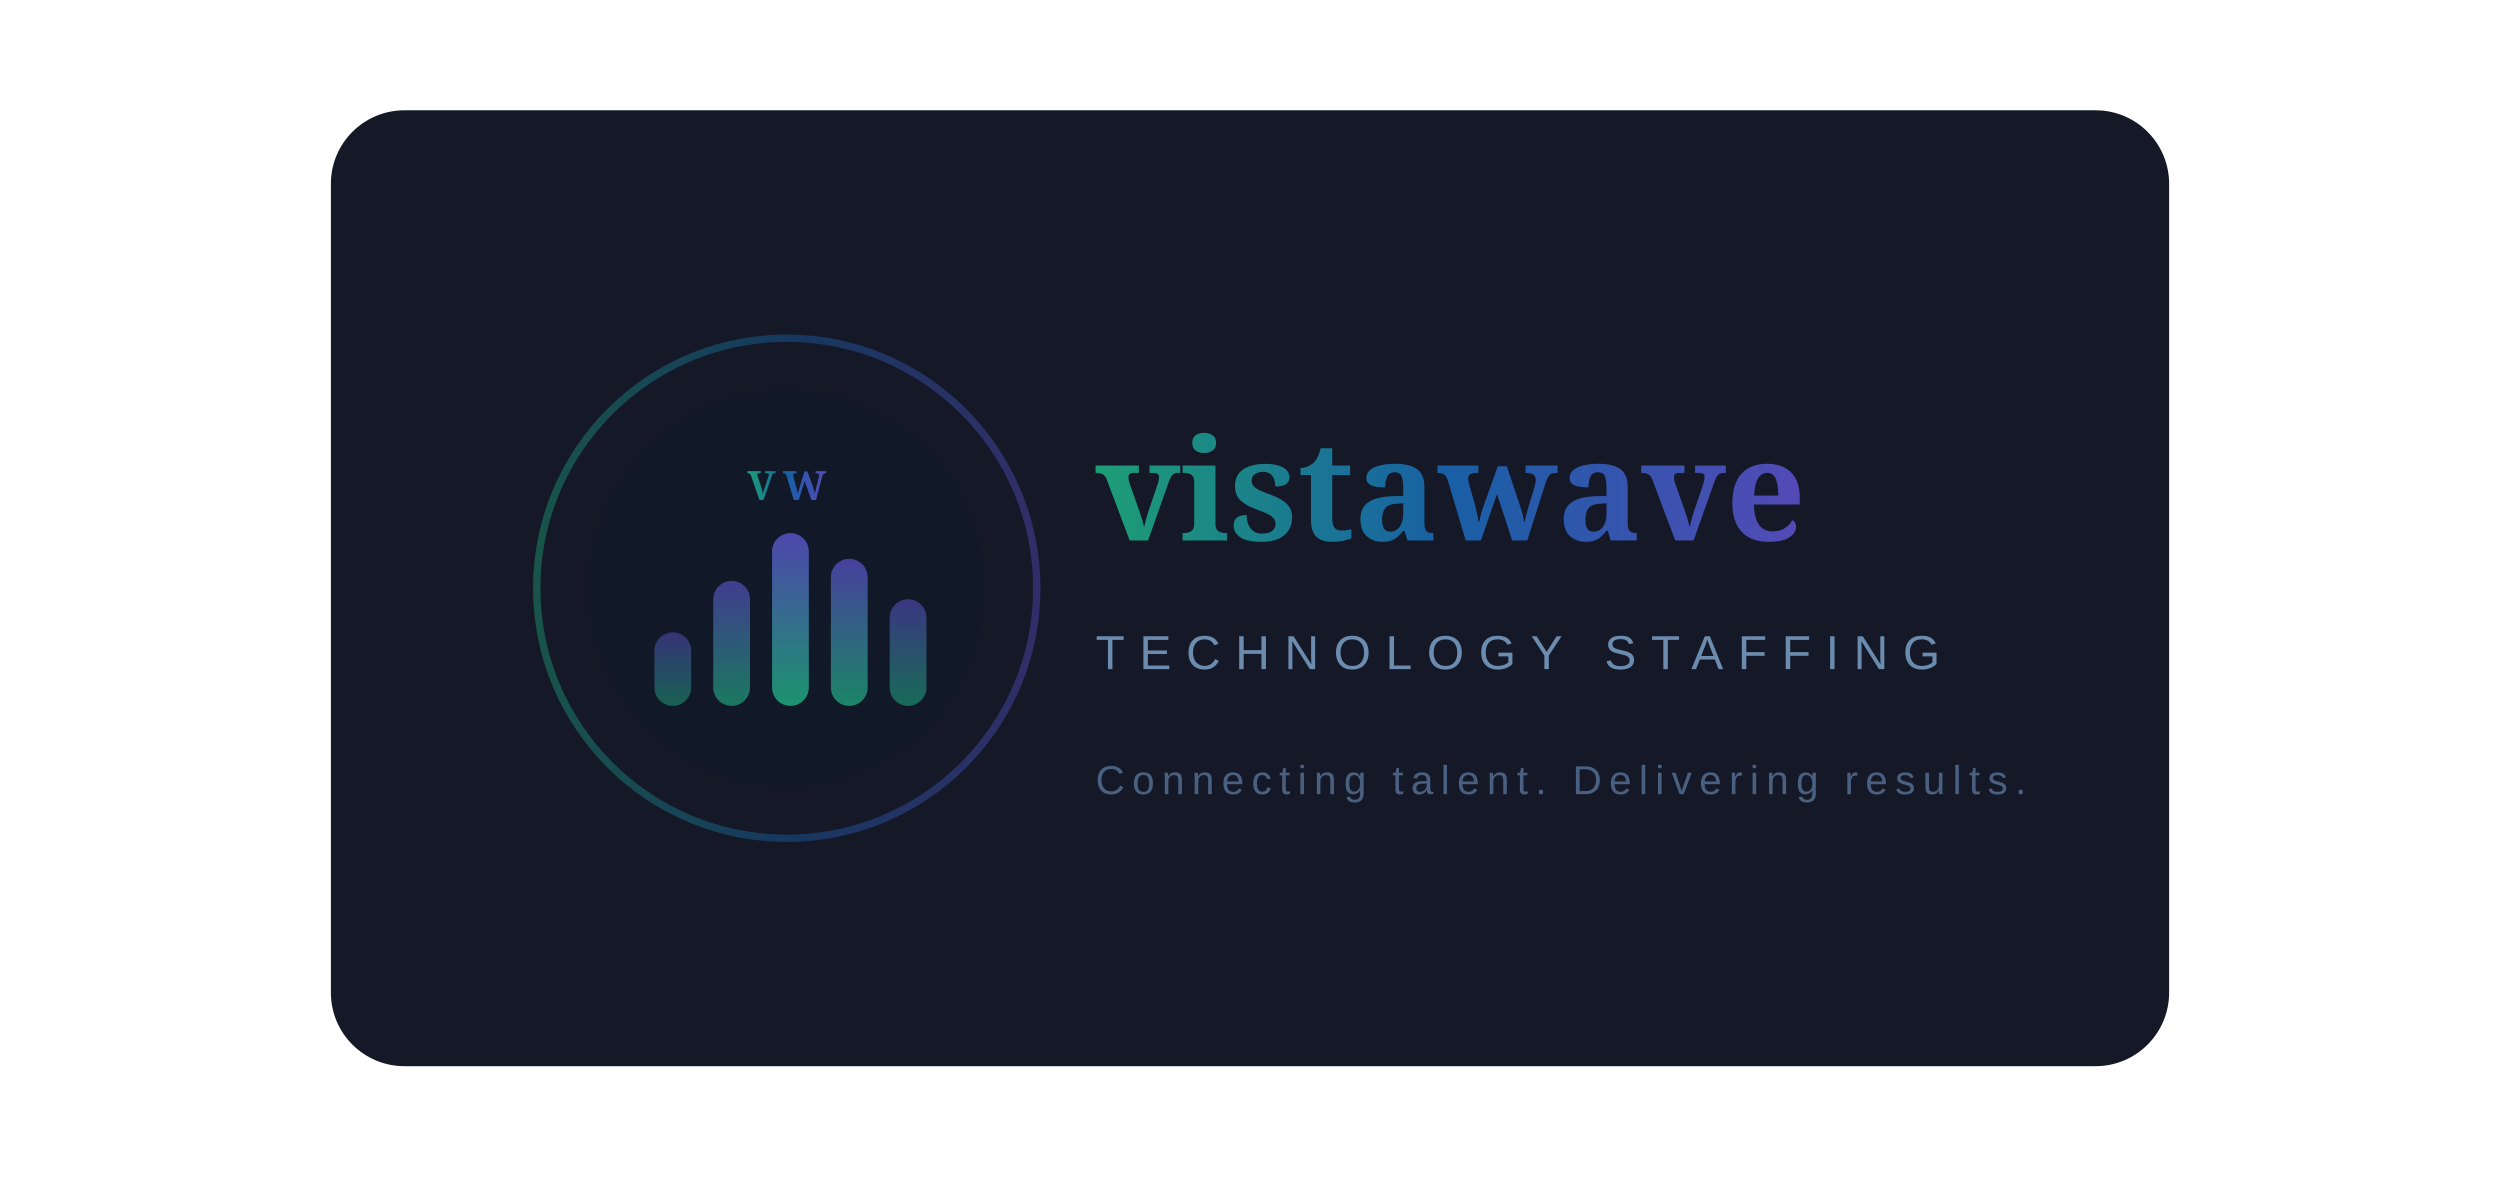
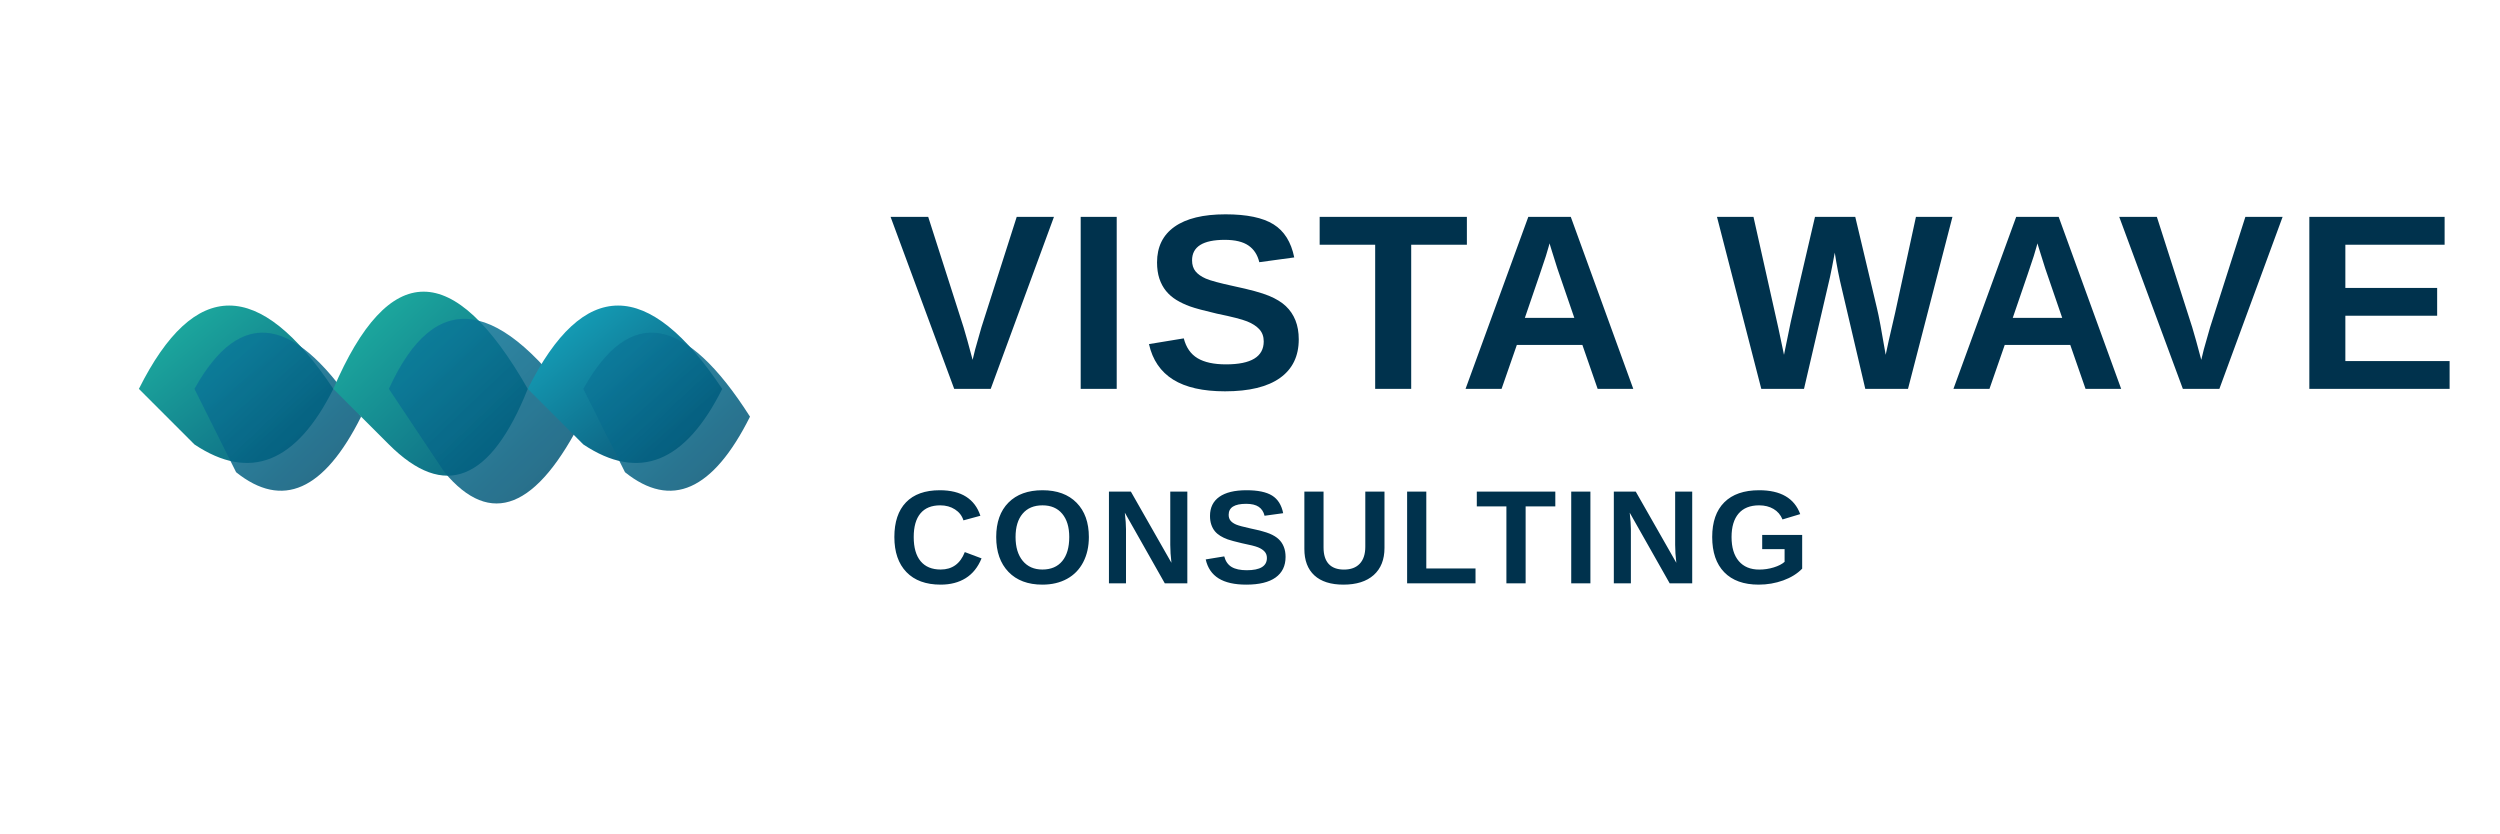
- <svg xmlns="http://www.w3.org/2000/svg" viewBox="0 0 680 320" role="img" aria-label="vistawave Technology Staffing logo">
+ <svg xmlns="http://www.w3.org/2000/svg" viewBox="0 0 900 300" role="img" aria-label="Vista Wave Consulting logo">
  <defs>
-     <linearGradient id="waveGrad" x1="0" y1="0" x2="1" y2="0">
-       <stop offset="0%" stop-color="#1D9E75" />
-       <stop offset="50%" stop-color="#185FA5" />
-       <stop offset="100%" stop-color="#534AB7" />
+     <linearGradient id="waveGrad1" x1="0%" y1="0%" x2="100%" y2="100%">
+       <stop offset="0%" style="stop-color:#1FB5A3;stop-opacity:1" />
+       <stop offset="100%" style="stop-color:#0B5F7F;stop-opacity:1" />
    </linearGradient>
-     <linearGradient id="iconGrad" x1="0" y1="1" x2="0" y2="0">
-       <stop offset="0%" stop-color="#1D9E75" />
-       <stop offset="100%" stop-color="#534AB7" />
+     <linearGradient id="waveGrad2" x1="0%" y1="0%" x2="100%" y2="100%">
+       <stop offset="0%" style="stop-color:#0D7FA1;stop-opacity:1" />
+       <stop offset="100%" style="stop-color:#004E6E;stop-opacity:1" />
+     </linearGradient>
+     <linearGradient id="waveGrad3" x1="0%" y1="0%" x2="100%" y2="100%">
+       <stop offset="0%" style="stop-color:#16ABC2;stop-opacity:1" />
+       <stop offset="100%" style="stop-color:#0A4A6C;stop-opacity:1" />
    </linearGradient>
  </defs>
-   <rect x="90" y="30" width="500" height="260" rx="20" fill="#0a0f1e" opacity="0.96" />
-   <circle cx="214" cy="160" r="68" fill="none" stroke="url(#waveGrad)" stroke-width="2" opacity="0.45" />
-   <circle cx="214" cy="160" r="54" fill="#111827" />
-   <rect x="178" y="172" width="10" height="20" rx="5" fill="url(#iconGrad)" opacity="0.55" />
-   <rect x="194" y="158" width="10" height="34" rx="5" fill="url(#iconGrad)" opacity="0.72" />
-   <rect x="210" y="145" width="10" height="47" rx="5" fill="url(#iconGrad)" opacity="0.92" />
-   <rect x="226" y="152" width="10" height="40" rx="5" fill="url(#iconGrad)" opacity="0.82" />
-   <rect x="242" y="163" width="10" height="29" rx="5" fill="url(#iconGrad)" opacity="0.62" />
-   <text x="214" y="136" text-anchor="middle" font-family="Georgia, serif" font-size="11" font-weight="700" fill="url(#waveGrad)" letter-spacing="2">VW</text>
-   <text x="298" y="147" font-family="Georgia, serif" font-size="38" font-weight="700" fill="url(#waveGrad)">vistawave</text>
-   <text x="298" y="182" font-family="Arial, sans-serif" font-size="13" fill="#6b8cae" letter-spacing="4">TECHNOLOGY STAFFING</text>
-   <line x1="298" y1="198" x2="548" y2="198" stroke="url(#waveGrad)" stroke-width="1" opacity="0.5" />
-   <text x="298" y="216" font-family="Arial, sans-serif" font-size="11" fill="#4a6080" letter-spacing="2">Connecting talent. Delivering results.</text>
+   <path d="M 50 140 Q 80 80 120 140 Q 100 180 70 160" fill="url(#waveGrad1)" stroke="none" />
+   <path d="M 70 140 Q 95 95 130 150 Q 110 190 85 170" fill="url(#waveGrad2)" stroke="none" opacity="0.85" />
+   <path d="M 120 140 Q 150 70 190 140 Q 170 190 140 160" fill="url(#waveGrad1)" stroke="none" />
+   <path d="M 140 140 Q 165 85 210 150 Q 185 200 160 170" fill="url(#waveGrad2)" stroke="none" opacity="0.85" />
+   <path d="M 190 140 Q 220 80 260 140 Q 240 180 210 160" fill="url(#waveGrad3)" stroke="none" />
+   <path d="M 210 140 Q 235 95 270 150 Q 250 190 225 170" fill="url(#waveGrad2)" stroke="none" opacity="0.85" />
+   <text x="320" y="140" font-family="Arial, Helvetica, sans-serif" font-size="90" font-weight="800" fill="#00324D" letter-spacing="3">
+     VISTA WAVE
+   </text>
+   <text x="320" y="210" font-family="Arial, Helvetica, sans-serif" font-size="48" font-weight="600" fill="#00324D" letter-spacing="2">
+     CONSULTING
+   </text>
</svg>
